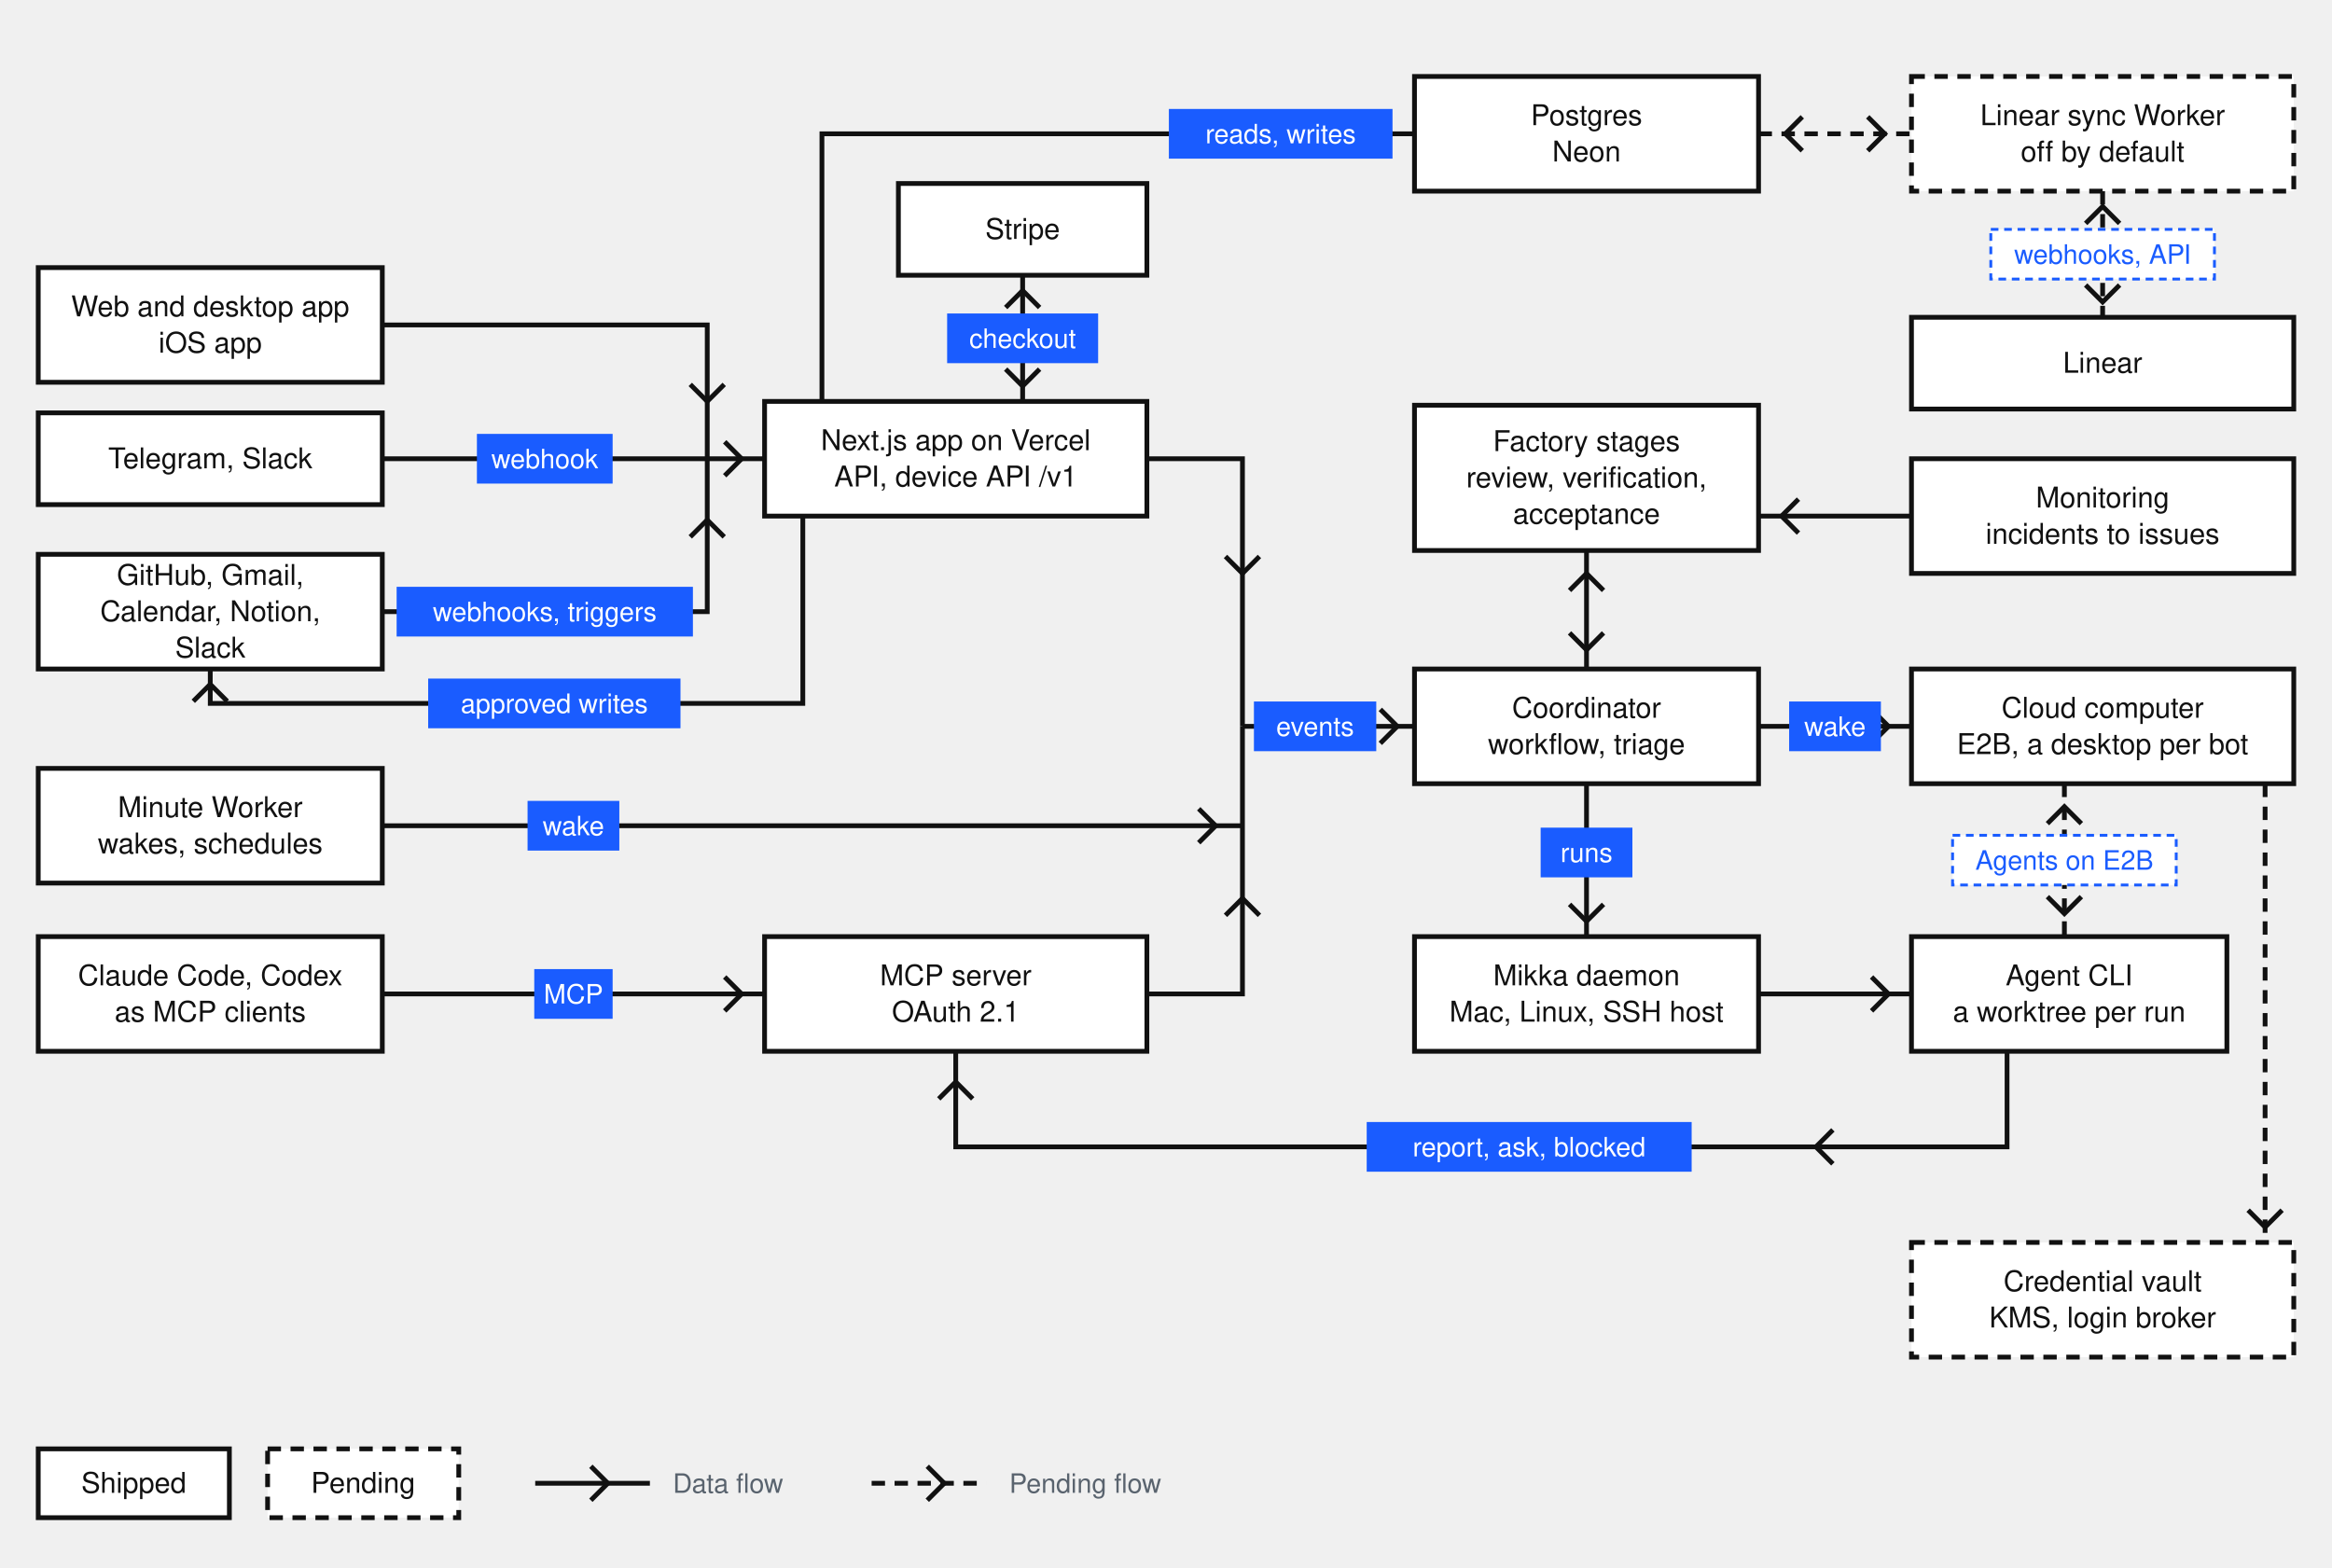
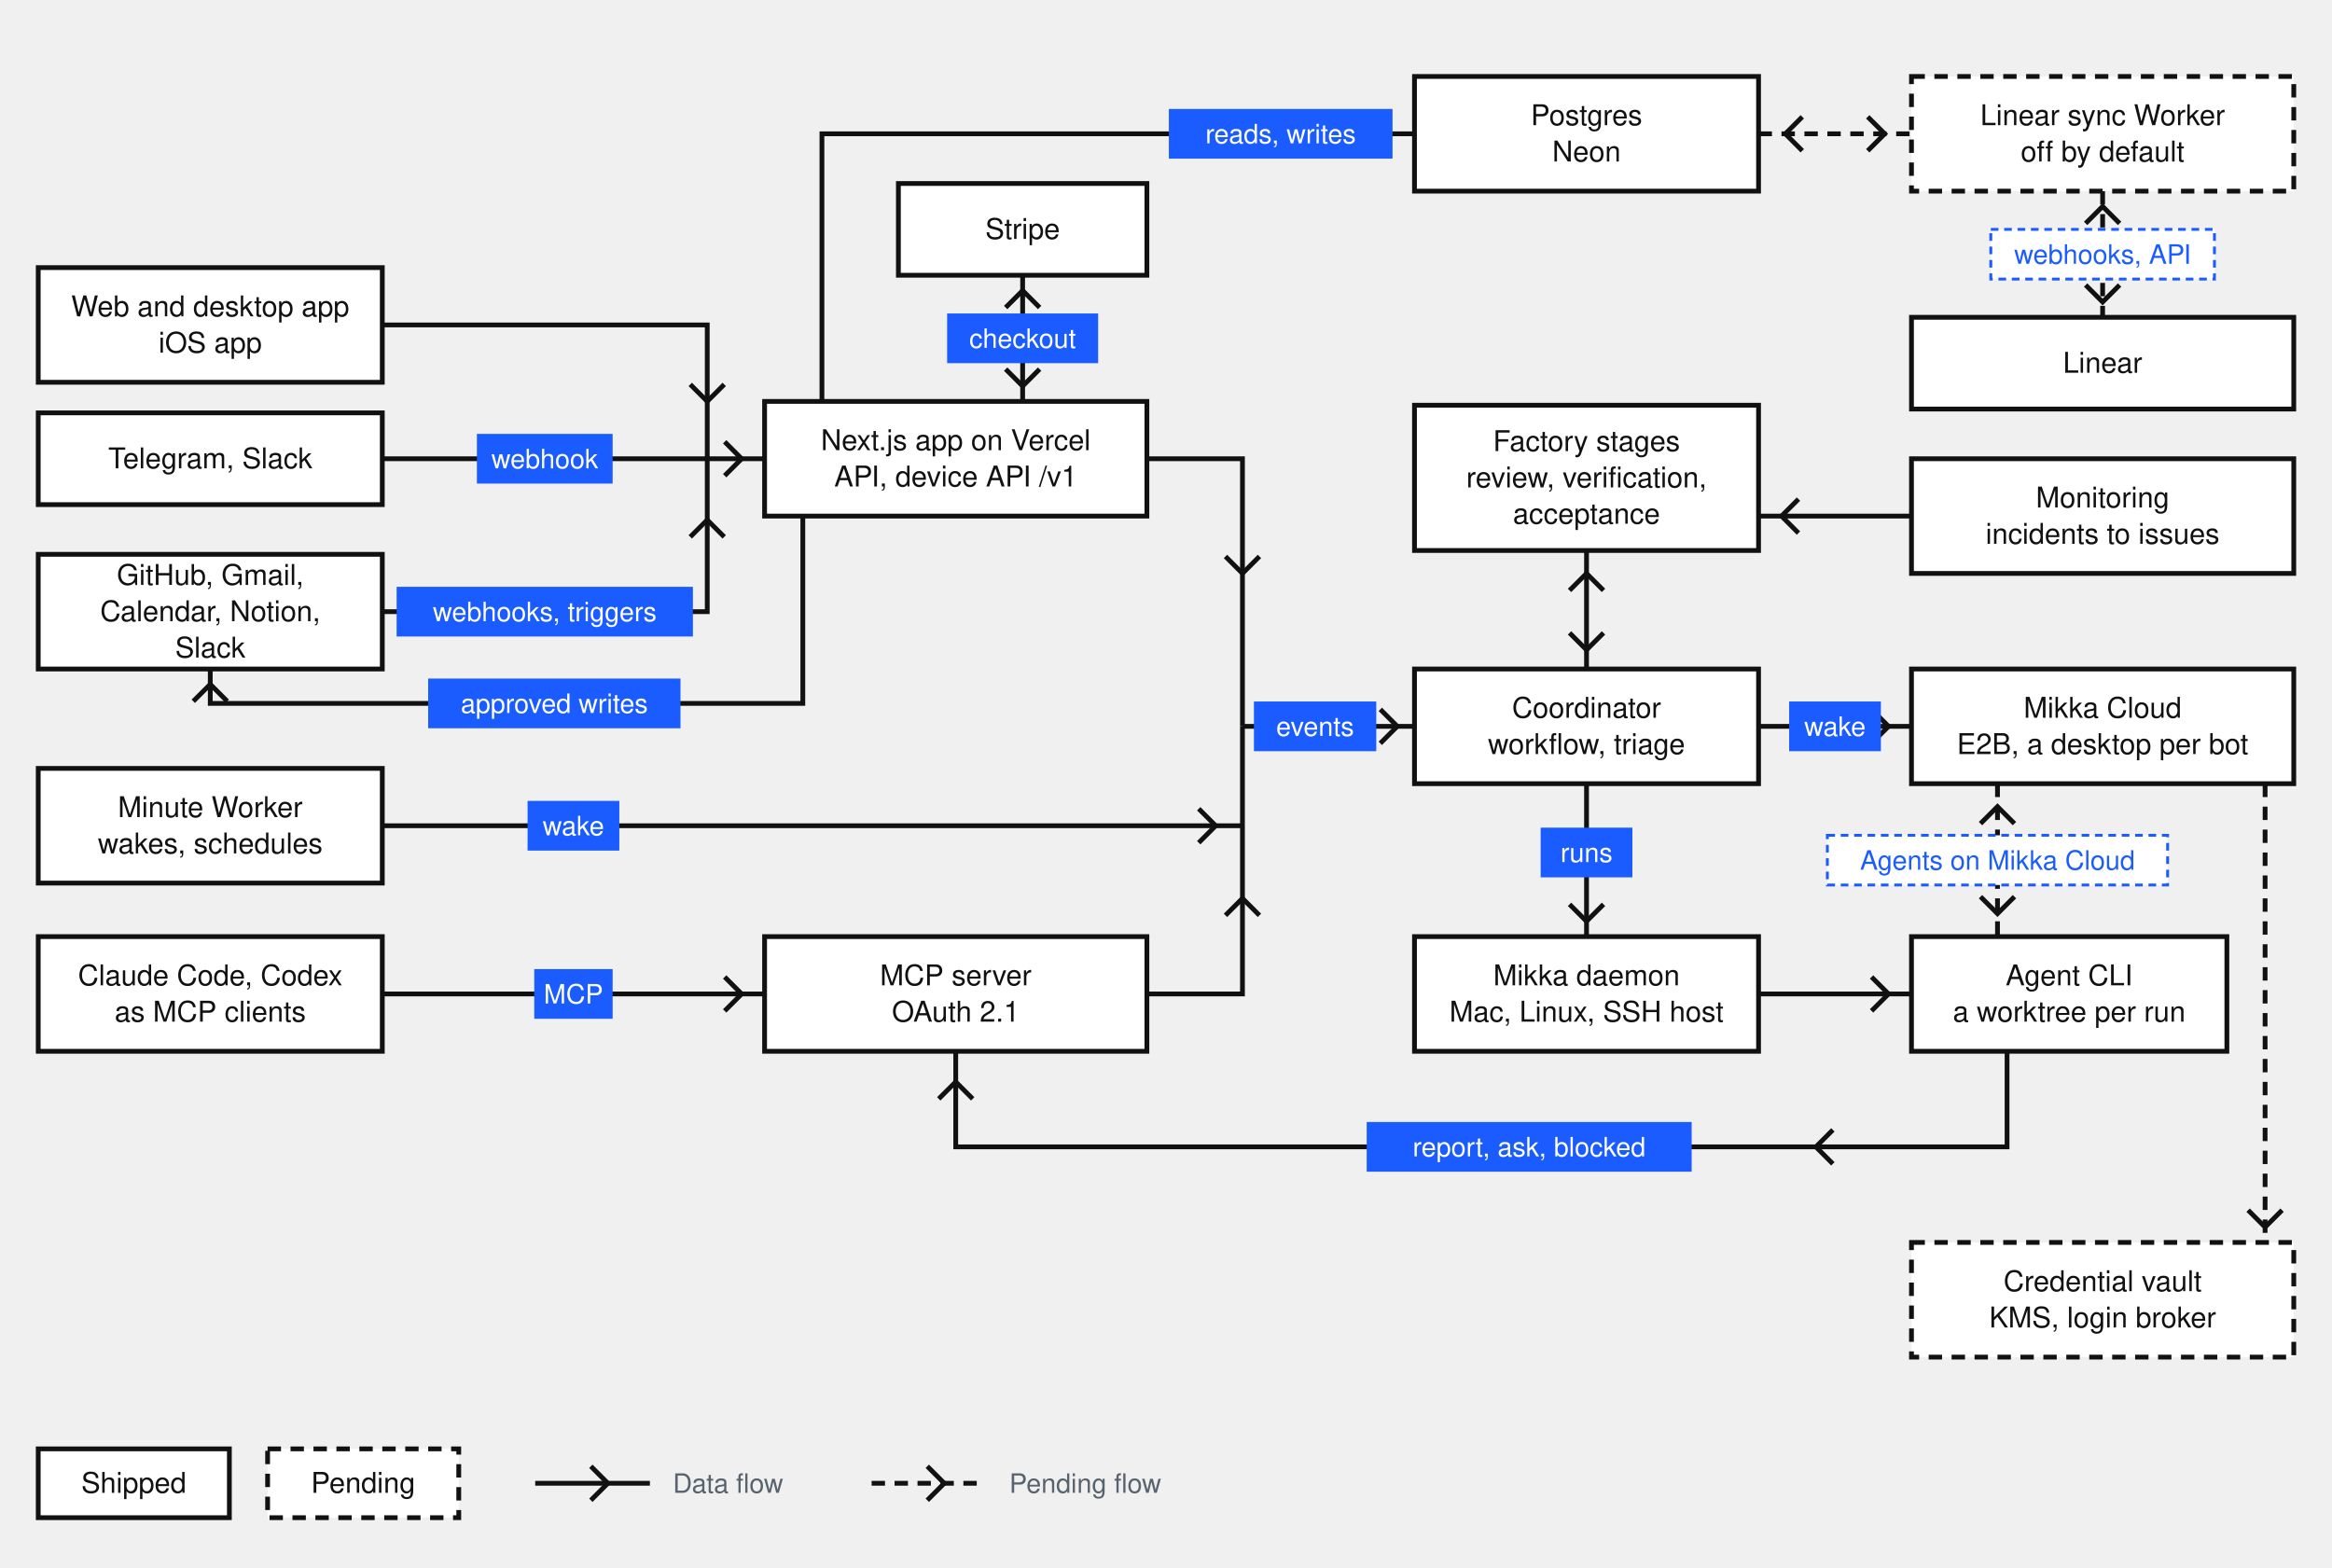
<svg xmlns="http://www.w3.org/2000/svg" width="1220" height="820" viewBox="0 0 1220 820" font-family="-apple-system, BlinkMacSystemFont, &quot;Segoe UI&quot;, Helvetica, Arial, &quot;PingFang SC&quot;, &quot;Noto Sans CJK SC&quot;, &quot;Microsoft YaHei&quot;, sans-serif" role="img" aria-label="Mikka architecture">
  <path d="M200 170 L370 170 L370 240" fill="none" stroke="#111111" stroke-width="2.5" />
  <path d="M362 202 L370 210 L378 202" fill="none" stroke="#111111" stroke-width="2.5" stroke-linecap="square" stroke-linejoin="miter" />
  <path d="M200 320 L370 320 L370 240" fill="none" stroke="#111111" stroke-width="2.5" />
  <path d="M362 280 L370 272 L378 280" fill="none" stroke="#111111" stroke-width="2.5" stroke-linecap="square" stroke-linejoin="miter" />
  <path d="M200 240 L400 240" fill="none" stroke="#111111" stroke-width="2.5" />
  <path d="M380 232 L388 240 L380 248" fill="none" stroke="#111111" stroke-width="2.5" stroke-linecap="square" stroke-linejoin="miter" />
  <rect x="249.5" y="227" width="71" height="26" fill="#1a5cff" />
  <text x="285" y="245" text-anchor="middle" font-size="14" fill="#ffffff">webhook</text>
  <rect x="207.5" y="307" width="155" height="26" fill="#1a5cff" />
  <text x="285" y="325" text-anchor="middle" font-size="14" fill="#ffffff">webhooks, triggers</text>
  <path d="M420 270 L420 368 L110 368 L110 350" fill="none" stroke="#111111" stroke-width="2.5" />
  <path d="M102 366 L110 358 L118 366" fill="none" stroke="#111111" stroke-width="2.5" stroke-linecap="square" stroke-linejoin="miter" />
  <rect x="224" y="355" width="132" height="26" fill="#1a5cff" />
  <text x="290" y="373" text-anchor="middle" font-size="14" fill="#ffffff">approved writes</text>
  <path d="M535 144 L535 210" fill="none" stroke="#111111" stroke-width="2.5" />
  <path d="M527 194 L535 202 L543 194" fill="none" stroke="#111111" stroke-width="2.5" stroke-linecap="square" stroke-linejoin="miter" />
  <path d="M527 160 L535 152 L543 160" fill="none" stroke="#111111" stroke-width="2.5" stroke-linecap="square" stroke-linejoin="miter" />
  <rect x="495.5" y="164" width="79" height="26" fill="#1a5cff" />
  <text x="535" y="182" text-anchor="middle" font-size="14" fill="#ffffff">checkout</text>
  <path d="M200 520 L400 520" fill="none" stroke="#111111" stroke-width="2.5" />
  <path d="M380 512 L388 520 L380 528" fill="none" stroke="#111111" stroke-width="2.5" stroke-linecap="square" stroke-linejoin="miter" />
  <rect x="279.5" y="507" width="41" height="26" fill="#1a5cff" />
  <text x="300" y="525" text-anchor="middle" font-size="14" fill="#ffffff">MCP</text>
  <path d="M430 210 L430 70 L740 70" fill="none" stroke="#111111" stroke-width="2.5" />
  <path d="M720 62 L728 70 L720 78" fill="none" stroke="#111111" stroke-width="2.5" stroke-linecap="square" stroke-linejoin="miter" />
  <rect x="611.5" y="57" width="117" height="26" fill="#1a5cff" />
  <text x="670" y="75" text-anchor="middle" font-size="14" fill="#ffffff">reads, writes</text>
  <path d="M920 70 L1000 70" fill="none" stroke="#111111" stroke-width="2.5" stroke-dasharray="7 5" />
  <path d="M942 62 L934 70 L942 78" fill="none" stroke="#111111" stroke-width="2.5" stroke-linecap="square" stroke-linejoin="miter" />
  <path d="M978 62 L986 70 L978 78" fill="none" stroke="#111111" stroke-width="2.5" stroke-linecap="square" stroke-linejoin="miter" />
  <path d="M1100 100 L1100 166" fill="none" stroke="#111111" stroke-width="2.5" stroke-dasharray="7 5" />
  <path d="M1092 150 L1100 158 L1108 150" fill="none" stroke="#111111" stroke-width="2.5" stroke-linecap="square" stroke-linejoin="miter" />
  <path d="M1092 116 L1100 108 L1108 116" fill="none" stroke="#111111" stroke-width="2.5" stroke-linecap="square" stroke-linejoin="miter" />
  <rect x="1041.5" y="120" width="117" height="26" fill="#ffffff" stroke="#1a5cff" stroke-width="1.5" stroke-dasharray="4 3" />
  <text x="1100" y="138" text-anchor="middle" font-size="14" fill="#1a5cff">webhooks, API</text>
  <path d="M600 240 L650 240 L650 380" fill="none" stroke="#111111" stroke-width="2.5" />
  <path d="M642 292 L650 300 L658 292" fill="none" stroke="#111111" stroke-width="2.5" stroke-linecap="square" stroke-linejoin="miter" />
  <path d="M600 520 L650 520 L650 380" fill="none" stroke="#111111" stroke-width="2.5" />
  <path d="M642 478 L650 470 L658 478" fill="none" stroke="#111111" stroke-width="2.5" stroke-linecap="square" stroke-linejoin="miter" />
  <path d="M650 380 L740 380" fill="none" stroke="#111111" stroke-width="2.5" />
  <path d="M723 372 L731 380 L723 388" fill="none" stroke="#111111" stroke-width="2.5" stroke-linecap="square" stroke-linejoin="miter" />
  <rect x="656" y="367" width="64" height="26" fill="#1a5cff" />
  <text x="688" y="385" text-anchor="middle" font-size="14" fill="#ffffff">events</text>
  <path d="M200 432 L650 432" fill="none" stroke="#111111" stroke-width="2.5" />
  <path d="M628 424 L636 432 L628 440" fill="none" stroke="#111111" stroke-width="2.5" stroke-linecap="square" stroke-linejoin="miter" />
  <rect x="276" y="419" width="48" height="26" fill="#1a5cff" />
  <text x="300" y="437" text-anchor="middle" font-size="14" fill="#ffffff">wake</text>
  <path d="M830 288 L830 350" fill="none" stroke="#111111" stroke-width="2.5" />
  <path d="M822 308 L830 300 L838 308" fill="none" stroke="#111111" stroke-width="2.5" stroke-linecap="square" stroke-linejoin="miter" />
  <path d="M822 332 L830 340 L838 332" fill="none" stroke="#111111" stroke-width="2.5" stroke-linecap="square" stroke-linejoin="miter" />
  <path d="M1000 270 L920 270" fill="none" stroke="#111111" stroke-width="2.5" />
  <path d="M940 262 L932 270 L940 278" fill="none" stroke="#111111" stroke-width="2.5" stroke-linecap="square" stroke-linejoin="miter" />
  <path d="M920 380 L1000 380" fill="none" stroke="#111111" stroke-width="2.5" />
  <path d="M980 372 L988 380 L980 388" fill="none" stroke="#111111" stroke-width="2.5" stroke-linecap="square" stroke-linejoin="miter" />
  <rect x="936" y="367" width="48" height="26" fill="#1a5cff" />
  <text x="960" y="385" text-anchor="middle" font-size="14" fill="#ffffff">wake</text>
  <path d="M830 410 L830 490" fill="none" stroke="#111111" stroke-width="2.5" />
  <path d="M822 474 L830 482 L838 474" fill="none" stroke="#111111" stroke-width="2.5" stroke-linecap="square" stroke-linejoin="miter" />
  <rect x="806" y="433" width="48" height="26" fill="#1a5cff" />
  <text x="830" y="451" text-anchor="middle" font-size="14" fill="#ffffff">runs</text>
  <path d="M920 520 L1000 520" fill="none" stroke="#111111" stroke-width="2.5" />
  <path d="M980 512 L988 520 L980 528" fill="none" stroke="#111111" stroke-width="2.5" stroke-linecap="square" stroke-linejoin="miter" />
-   <path d="M1080 410 L1080 490" fill="none" stroke="#111111" stroke-width="2.5" stroke-dasharray="7 5" />
-   <path d="M1072 430 L1080 422 L1088 430" fill="none" stroke="#111111" stroke-width="2.5" stroke-linecap="square" stroke-linejoin="miter" />
-   <path d="M1072 470 L1080 478 L1088 470" fill="none" stroke="#111111" stroke-width="2.5" stroke-linecap="square" stroke-linejoin="miter" />
-   <rect x="1021.5" y="437" width="117" height="26" fill="#ffffff" stroke="#1a5cff" stroke-width="1.5" stroke-dasharray="4 3" />
-   <text x="1080" y="455" text-anchor="middle" font-size="14" fill="#1a5cff">Agents on E2B</text>
+   <path d="M1045 410 L1045 490" fill="none" stroke="#111111" stroke-width="2.5" stroke-dasharray="7 5" />
+   <path d="M1037 430 L1045 422 L1053 430" fill="none" stroke="#111111" stroke-width="2.5" stroke-linecap="square" stroke-linejoin="miter" />
+   <path d="M1037 470 L1045 478 L1053 470" fill="none" stroke="#111111" stroke-width="2.5" stroke-linecap="square" stroke-linejoin="miter" />
+   <rect x="956" y="437" width="178" height="26" fill="#ffffff" stroke="#1a5cff" stroke-width="1.5" stroke-dasharray="4 3" />
+   <text x="1045" y="455" text-anchor="middle" font-size="14" fill="#1a5cff">Agents on Mikka Cloud</text>
  <path d="M1185 410 L1185 650" fill="none" stroke="#111111" stroke-width="2.5" stroke-dasharray="7 5" />
  <path d="M1177 634 L1185 642 L1193 634" fill="none" stroke="#111111" stroke-width="2.5" stroke-linecap="square" stroke-linejoin="miter" />
  <path d="M1050 550 L1050 600 L500 600 L500 550" fill="none" stroke="#111111" stroke-width="2.5" />
  <path d="M958 592 L950 600 L958 608" fill="none" stroke="#111111" stroke-width="2.5" stroke-linecap="square" stroke-linejoin="miter" />
  <path d="M492 574 L500 566 L508 574" fill="none" stroke="#111111" stroke-width="2.5" stroke-linecap="square" stroke-linejoin="miter" />
  <rect x="715" y="587" width="170" height="26" fill="#1a5cff" />
  <text x="800" y="605" text-anchor="middle" font-size="14" fill="#ffffff">report, ask, blocked</text>
  <rect x="20" y="140" width="180" height="60" fill="#ffffff" stroke="#111111" stroke-width="2.5" />
  <text x="110" y="165.5" text-anchor="middle" font-size="15" fill="#111111">Web and desktop app</text>
  <text x="110" y="184.5" text-anchor="middle" font-size="15" fill="#111111">iOS app</text>
  <rect x="20" y="216" width="180" height="48" fill="#ffffff" stroke="#111111" stroke-width="2.5" />
  <text x="110" y="245" text-anchor="middle" font-size="15" fill="#111111">Telegram, Slack</text>
  <rect x="20" y="290" width="180" height="60" fill="#ffffff" stroke="#111111" stroke-width="2.5" />
  <text x="110" y="306" text-anchor="middle" font-size="15" fill="#111111">GitHub, Gmail,</text>
  <text x="110" y="325" text-anchor="middle" font-size="15" fill="#111111">Calendar, Notion,</text>
  <text x="110" y="344" text-anchor="middle" font-size="15" fill="#111111">Slack</text>
  <rect x="20" y="402" width="180" height="60" fill="#ffffff" stroke="#111111" stroke-width="2.5" />
  <text x="110" y="427.5" text-anchor="middle" font-size="15" fill="#111111">Minute Worker</text>
  <text x="110" y="446.5" text-anchor="middle" font-size="15" fill="#111111">wakes, schedules</text>
  <rect x="20" y="490" width="180" height="60" fill="#ffffff" stroke="#111111" stroke-width="2.5" />
  <text x="110" y="515.5" text-anchor="middle" font-size="15" fill="#111111">Claude Code, Codex</text>
  <text x="110" y="534.5" text-anchor="middle" font-size="15" fill="#111111">as MCP clients</text>
  <rect x="470" y="96" width="130" height="48" fill="#ffffff" stroke="#111111" stroke-width="2.5" />
  <text x="535" y="125" text-anchor="middle" font-size="15" fill="#111111">Stripe</text>
  <rect x="400" y="210" width="200" height="60" fill="#ffffff" stroke="#111111" stroke-width="2.5" />
  <text x="500" y="235.5" text-anchor="middle" font-size="15" fill="#111111">Next.js app on Vercel</text>
  <text x="500" y="254.5" text-anchor="middle" font-size="15" fill="#111111">API, device API /v1</text>
  <rect x="400" y="490" width="200" height="60" fill="#ffffff" stroke="#111111" stroke-width="2.5" />
  <text x="500" y="515.5" text-anchor="middle" font-size="15" fill="#111111">MCP server</text>
  <text x="500" y="534.5" text-anchor="middle" font-size="15" fill="#111111">OAuth 2.1</text>
  <rect x="740" y="40" width="180" height="60" fill="#ffffff" stroke="#111111" stroke-width="2.5" />
  <text x="830" y="65.5" text-anchor="middle" font-size="15" fill="#111111">Postgres</text>
  <text x="830" y="84.5" text-anchor="middle" font-size="15" fill="#111111">Neon</text>
  <rect x="740" y="212" width="180" height="76" fill="#ffffff" stroke="#111111" stroke-width="2.5" />
  <text x="830" y="236" text-anchor="middle" font-size="15" fill="#111111">Factory stages</text>
  <text x="830" y="255" text-anchor="middle" font-size="15" fill="#111111">review, verification,</text>
  <text x="830" y="274" text-anchor="middle" font-size="15" fill="#111111">acceptance</text>
  <rect x="740" y="350" width="180" height="60" fill="#ffffff" stroke="#111111" stroke-width="2.5" />
  <text x="830" y="375.5" text-anchor="middle" font-size="15" fill="#111111">Coordinator</text>
  <text x="830" y="394.5" text-anchor="middle" font-size="15" fill="#111111">workflow, triage</text>
  <rect x="740" y="490" width="180" height="60" fill="#ffffff" stroke="#111111" stroke-width="2.5" />
  <text x="830" y="515.5" text-anchor="middle" font-size="15" fill="#111111">Mikka daemon</text>
  <text x="830" y="534.5" text-anchor="middle" font-size="15" fill="#111111">Mac, Linux, SSH host</text>
  <rect x="1000" y="40" width="200" height="60" fill="#ffffff" stroke="#111111" stroke-width="2.5" stroke-dasharray="7 5" />
  <text x="1100" y="65.5" text-anchor="middle" font-size="15" fill="#111111">Linear sync Worker</text>
  <text x="1100" y="84.5" text-anchor="middle" font-size="15" fill="#111111">off by default</text>
  <rect x="1000" y="166" width="200" height="48" fill="#ffffff" stroke="#111111" stroke-width="2.5" />
  <text x="1100" y="195" text-anchor="middle" font-size="15" fill="#111111">Linear</text>
  <rect x="1000" y="240" width="200" height="60" fill="#ffffff" stroke="#111111" stroke-width="2.5" />
  <text x="1100" y="265.5" text-anchor="middle" font-size="15" fill="#111111">Monitoring</text>
  <text x="1100" y="284.5" text-anchor="middle" font-size="15" fill="#111111">incidents to issues</text>
  <rect x="1000" y="350" width="200" height="60" fill="#ffffff" stroke="#111111" stroke-width="2.5" />
-   <text x="1100" y="375.5" text-anchor="middle" font-size="15" fill="#111111">Cloud computer</text>
+   <text x="1100" y="375.5" text-anchor="middle" font-size="15" fill="#111111">Mikka Cloud</text>
  <text x="1100" y="394.5" text-anchor="middle" font-size="15" fill="#111111">E2B, a desktop per bot</text>
  <rect x="1000" y="490" width="165" height="60" fill="#ffffff" stroke="#111111" stroke-width="2.5" />
  <text x="1082.5" y="515.5" text-anchor="middle" font-size="15" fill="#111111">Agent CLI</text>
  <text x="1082.5" y="534.5" text-anchor="middle" font-size="15" fill="#111111">a worktree per run</text>
  <rect x="1000" y="650" width="200" height="60" fill="#ffffff" stroke="#111111" stroke-width="2.5" stroke-dasharray="7 5" />
  <text x="1100" y="675.5" text-anchor="middle" font-size="15" fill="#111111">Credential vault</text>
  <text x="1100" y="694.5" text-anchor="middle" font-size="15" fill="#111111">KMS, login broker</text>
  <rect x="20" y="758" width="100" height="36" fill="#ffffff" stroke="#111111" stroke-width="2.5" />
  <text x="70" y="781" text-anchor="middle" font-size="15" fill="#111111">Shipped</text>
  <rect x="140" y="758" width="100" height="36" fill="#ffffff" stroke="#111111" stroke-width="2.5" stroke-dasharray="7 5" />
  <text x="190" y="781" text-anchor="middle" font-size="15" fill="#111111">Pending</text>
  <path d="M280 776 L340 776" fill="none" stroke="#111111" stroke-width="2.5" />
  <path d="M310 768 L318 776 L310 784" fill="none" stroke="#111111" stroke-width="2.5" stroke-linecap="square" stroke-linejoin="miter" />
  <text x="352" y="781" font-size="14" fill="#59636e">Data flow</text>
  <path d="M456 776 L516 776" fill="none" stroke="#111111" stroke-width="2.5" stroke-dasharray="7 5" />
  <path d="M486 768 L494 776 L486 784" fill="none" stroke="#111111" stroke-width="2.5" stroke-linecap="square" stroke-linejoin="miter" />
  <text x="528" y="781" font-size="14" fill="#59636e">Pending flow</text>
</svg>
